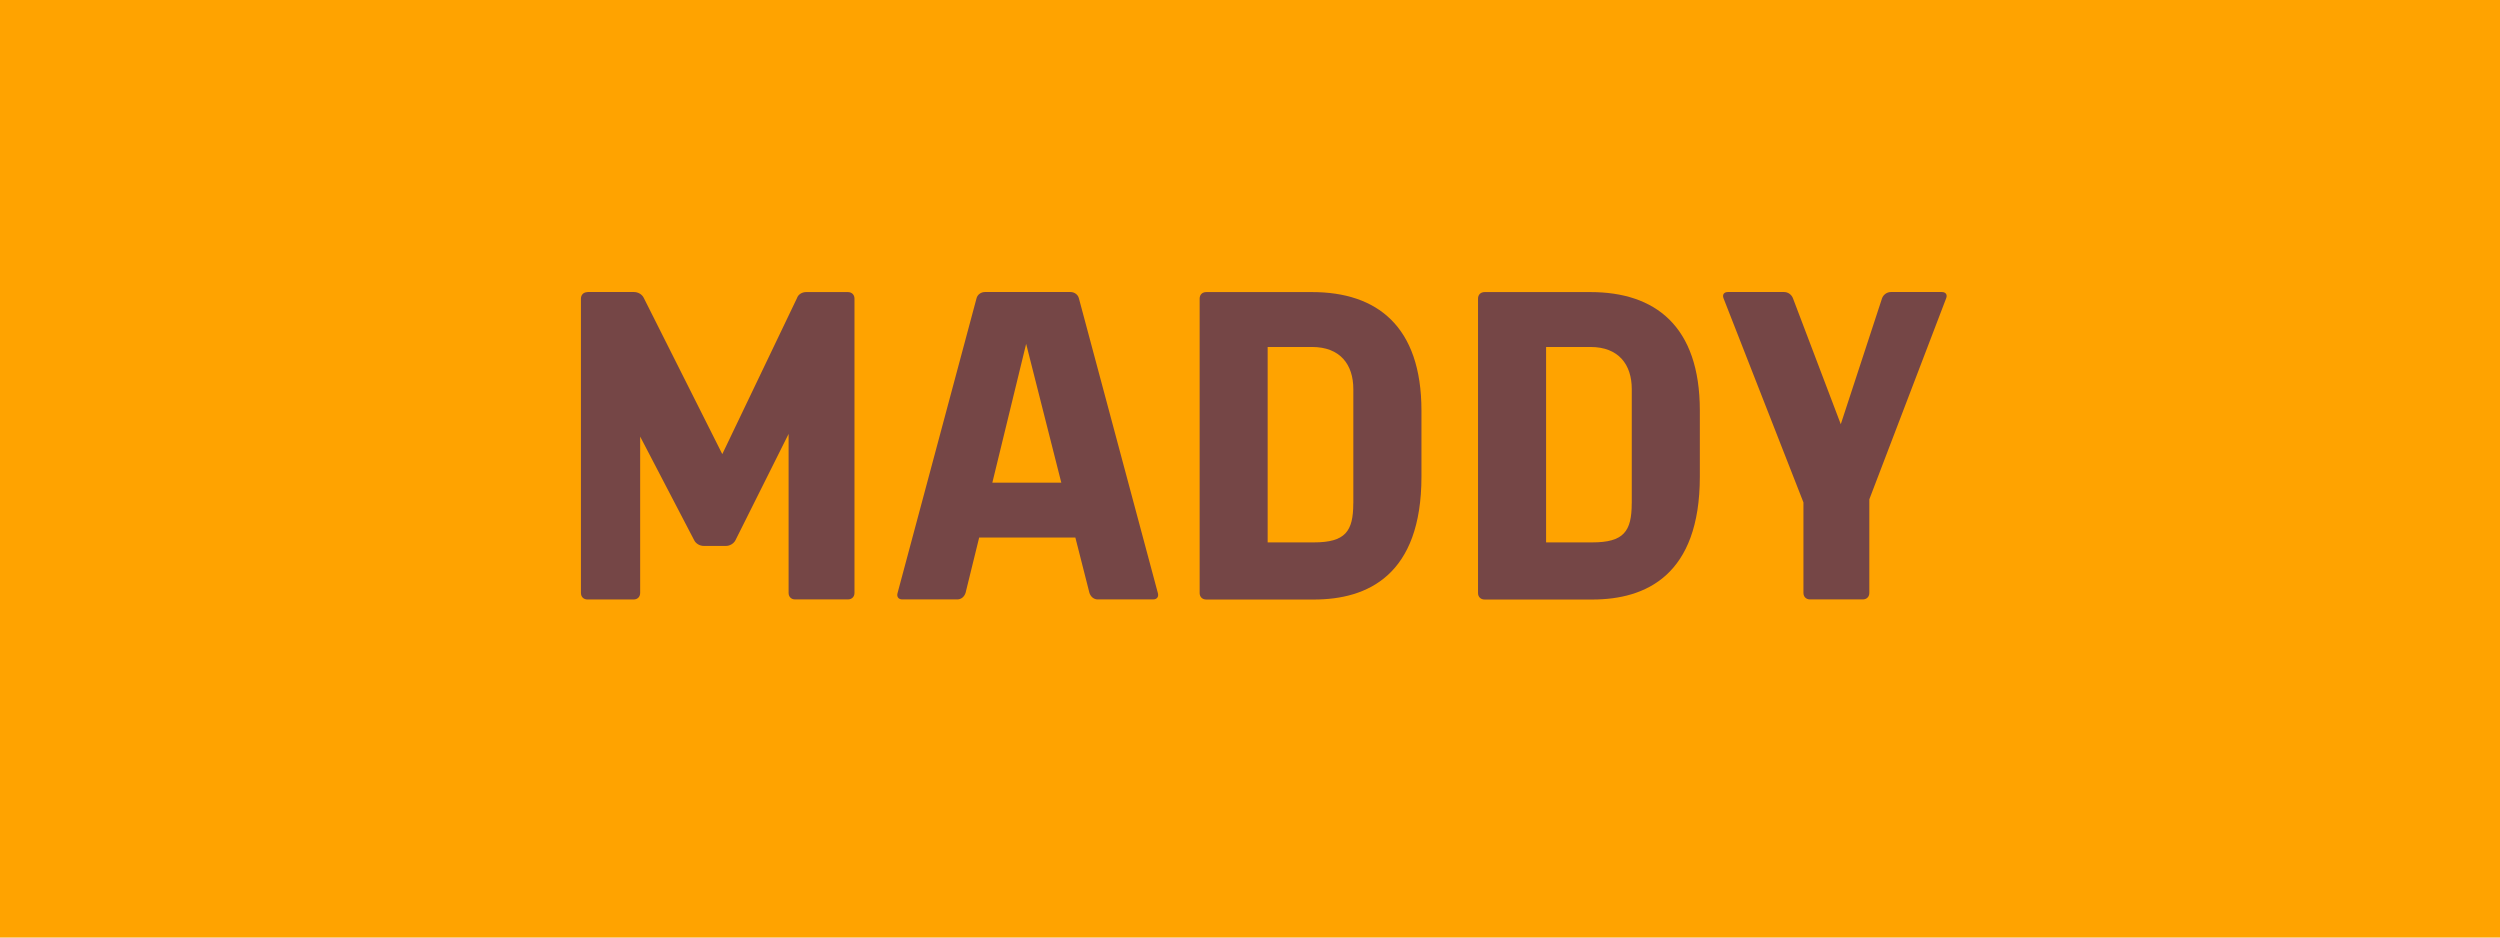
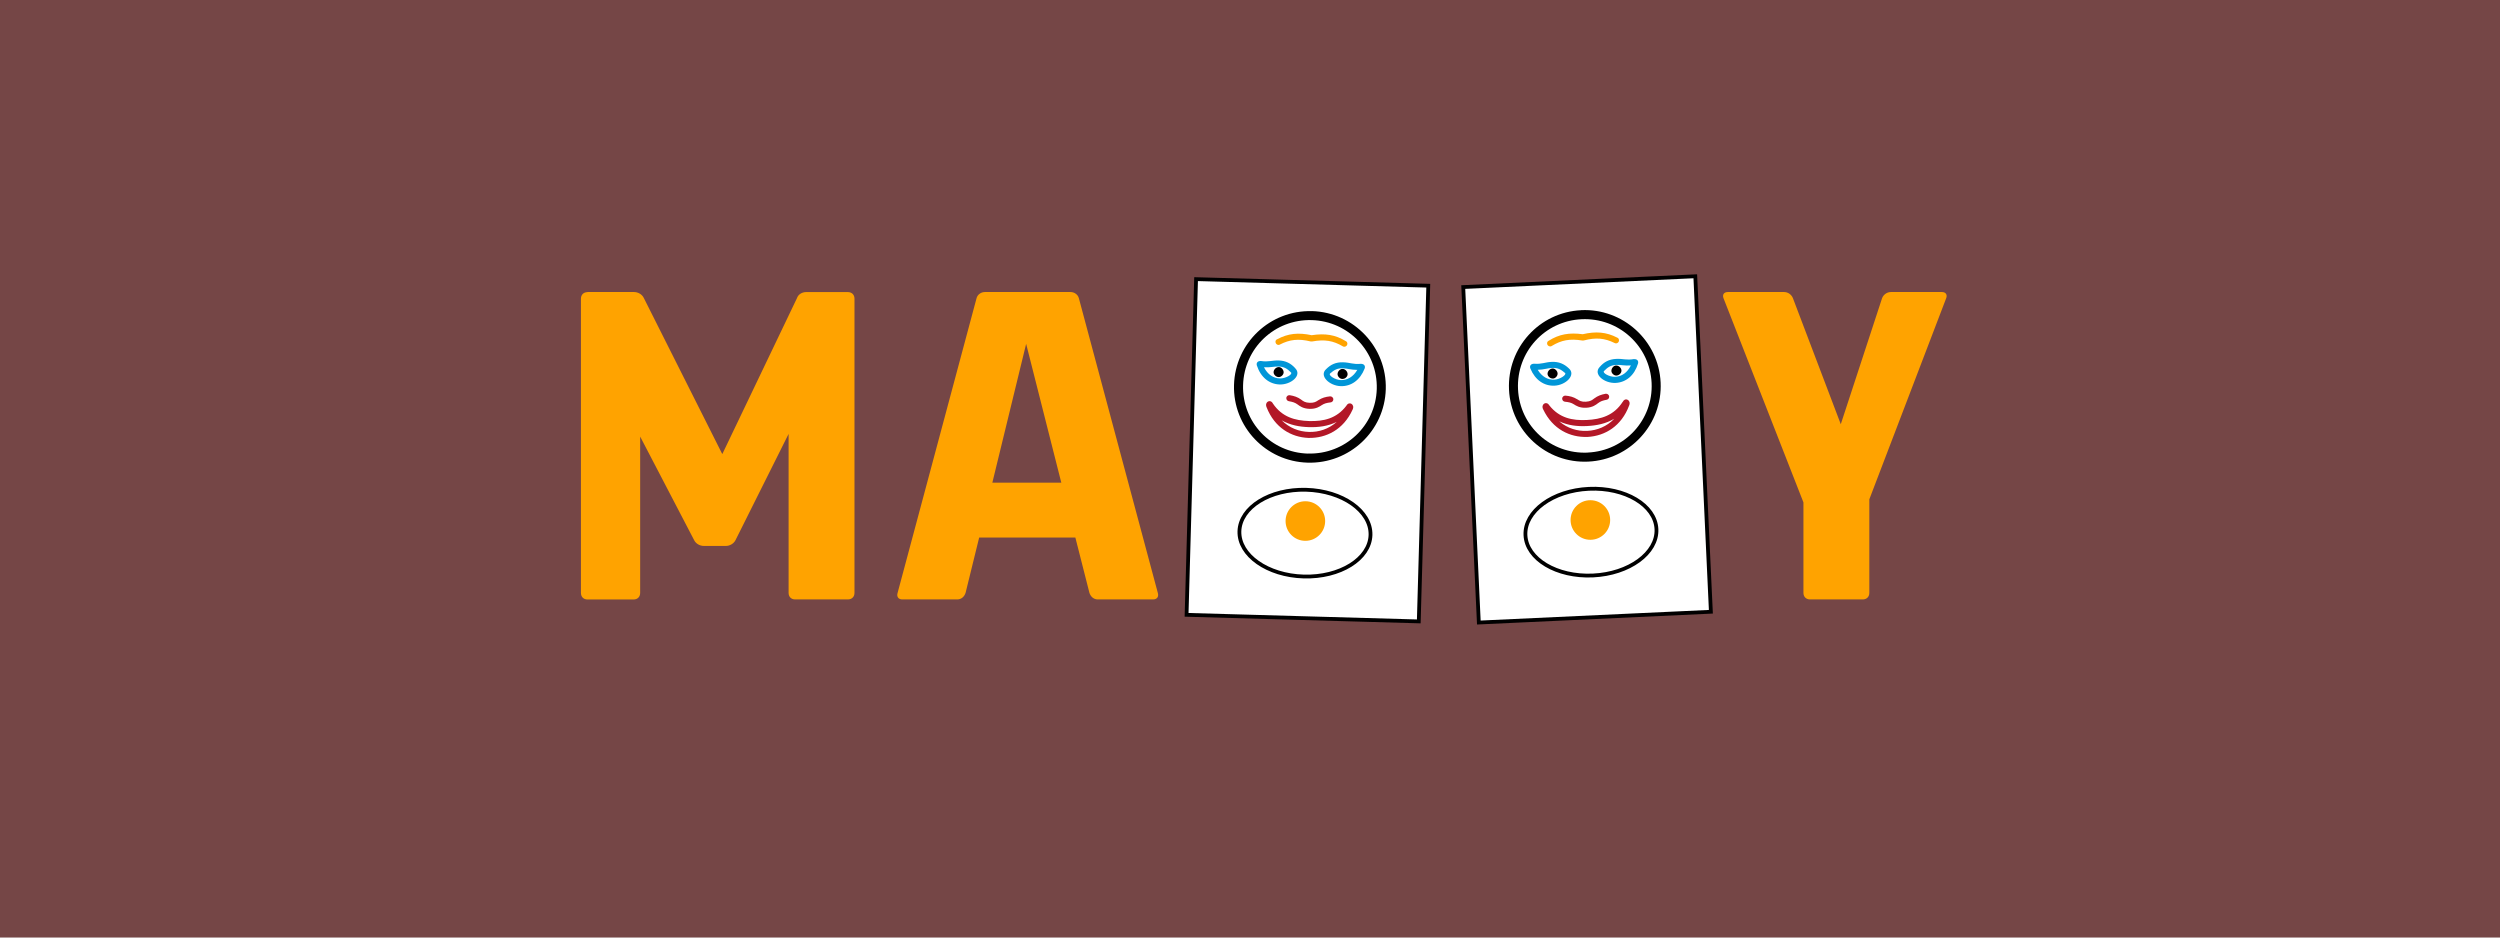
<svg xmlns="http://www.w3.org/2000/svg" id="Layer_1" viewBox="0 0 480 180">
  <defs>
    <style>
-       .cls-1 {
+       .cls-1, .cls-2 {
+         fill: none;
+       }
+ 
+       .cls-3 {
+         fill: #b31727;
+       }
+ 
+       .cls-4 {
        fill: #754646;
      }

-       .cls-2 {
+       .cls-5 {
+         fill: #0096d8;
+       }
+ 
+       .cls-6 {
        fill: #ffa300;
+       }
+ 
+       .cls-7 {
+         fill: #fff;
+       }
+ 
+       .cls-7, .cls-2 {
+         stroke: #000;
+         stroke-miterlimit: 10;
+         stroke-width: .73px;
      }
    </style>
  </defs>
-   <rect class="cls-2" width="480" height="180" />
+   <rect class="cls-4" x="0" width="480" height="180" />
  <g>
-     <path class="cls-1" d="M112.79,56.07h8.94c.76,0,1.52.42,1.86,1.1l15.09,30.02,14.33-29.93c.25-.76,1.01-1.18,1.77-1.18h8.01c.76,0,1.27.51,1.27,1.26v56.49c0,.76-.51,1.26-1.27,1.26h-10.12c-.76,0-1.26-.51-1.26-1.26v-30.52l-10.2,20.41c-.34.67-1.1,1.1-1.85,1.1h-4.22c-.76,0-1.52-.42-1.86-1.1l-10.37-19.9v30.02c0,.76-.51,1.26-1.26,1.26h-8.85c-.76,0-1.26-.51-1.26-1.26v-56.49c0-.76.51-1.26,1.26-1.26Z" />
-     <path class="cls-1" d="M172.32,113.91l15.18-56.66c.17-.67.84-1.18,1.6-1.18h16.44c.76,0,1.43.51,1.6,1.18l15.18,56.66c.17.67-.17,1.18-.93,1.18h-10.62c-.76,0-1.35-.51-1.6-1.26l-2.7-10.62h-18.47l-2.61,10.62c-.25.76-.84,1.26-1.6,1.26h-10.54c-.76,0-1.1-.51-.93-1.18ZM203.77,92.67l-6.75-26.65-6.49,26.65h13.24Z" />
-     <path class="cls-1" d="M230.33,113.83v-56.49c0-.76.51-1.26,1.27-1.26h20.32c12.4,0,21,6.49,21,22.77v12.65c0,18.97-10.37,23.61-20.66,23.61h-20.66c-.76,0-1.27-.51-1.27-1.26ZM259.84,96.63v-21.92c0-4.72-2.53-8.09-7.93-8.09h-8.52v37.52h8.85c6.07,0,7.59-2.11,7.59-7.5Z" />
-     <path class="cls-1" d="M283.78,113.83v-56.49c0-.76.51-1.26,1.27-1.26h20.32c12.4,0,21,6.49,21,22.77v12.65c0,18.97-10.37,23.61-20.66,23.61h-20.66c-.76,0-1.27-.51-1.27-1.26ZM313.3,96.63v-21.92c0-4.72-2.53-8.09-7.93-8.09h-8.52v37.52h8.85c6.07,0,7.59-2.11,7.59-7.5Z" />
-     <path class="cls-1" d="M331.76,56.07h10.79c.76,0,1.43.51,1.69,1.18l9.19,24.2,7.93-24.2c.25-.67.93-1.18,1.69-1.18h9.78c.76,0,1.1.51.84,1.18l-14.76,38.62v17.96c0,.76-.51,1.26-1.26,1.26h-10.12c-.76,0-1.27-.51-1.27-1.26v-17.37l-15.35-39.21c-.25-.67.08-1.18.84-1.18Z" />
+     <path class="cls-6" d="M112.79,56.07h8.94c.76,0,1.52.42,1.86,1.1l15.09,30.02,14.33-29.93c.25-.76,1.01-1.18,1.77-1.18h8.01c.76,0,1.27.51,1.27,1.26v56.49c0,.76-.51,1.26-1.27,1.26h-10.12c-.76,0-1.26-.51-1.26-1.26v-30.52l-10.2,20.41c-.34.67-1.1,1.1-1.85,1.1h-4.22c-.76,0-1.52-.42-1.86-1.1l-10.37-19.9v30.02c0,.76-.51,1.26-1.26,1.26h-8.85c-.76,0-1.26-.51-1.26-1.26v-56.49c0-.76.51-1.26,1.26-1.26Z" />
+     <path class="cls-6" d="M172.32,113.91l15.18-56.66c.17-.67.84-1.18,1.6-1.18h16.44c.76,0,1.43.51,1.6,1.18l15.18,56.66c.17.67-.17,1.18-.93,1.18h-10.62c-.76,0-1.35-.51-1.6-1.26l-2.7-10.62h-18.47l-2.61,10.62c-.25.76-.84,1.26-1.6,1.26h-10.54c-.76,0-1.1-.51-.93-1.18ZM203.77,92.67l-6.75-26.65-6.49,26.65h13.24Z" />
+     <path class="cls-6" d="M230.33,113.83v-56.49c0-.76.51-1.26,1.27-1.26h20.32c12.4,0,21,6.49,21,22.77v12.65c0,18.97-10.37,23.61-20.66,23.61h-20.66c-.76,0-1.27-.51-1.27-1.26ZM259.84,96.63v-21.92c0-4.72-2.53-8.09-7.93-8.09h-8.52v37.52h8.85c6.07,0,7.59-2.11,7.59-7.5Z" />
+     <path class="cls-6" d="M283.78,113.83v-56.49c0-.76.51-1.26,1.27-1.26h20.32c12.4,0,21,6.49,21,22.77v12.65c0,18.97-10.37,23.61-20.66,23.61h-20.66c-.76,0-1.27-.51-1.27-1.26ZM313.3,96.63v-21.92c0-4.72-2.53-8.09-7.93-8.09h-8.52v37.52h8.85c6.07,0,7.59-2.11,7.59-7.5Z" />
+     <path class="cls-6" d="M331.76,56.07h10.79c.76,0,1.43.51,1.69,1.18l9.19,24.2,7.93-24.2c.25-.67.93-1.18,1.69-1.18h9.78c.76,0,1.1.51.84,1.18l-14.76,38.62v17.96c0,.76-.51,1.26-1.26,1.26h-10.12c-.76,0-1.27-.51-1.27-1.26v-17.37l-15.35-39.21c-.25-.67.08-1.18.84-1.18Z" />
+   </g>
+   <g>
+     <rect class="cls-7" x="228.72" y="54.23" width="44.6" height="64.48" transform="translate(2.55 -7.08) rotate(1.62)" />
+     <ellipse class="cls-2" cx="250.57" cy="102.37" rx="8.33" ry="12.59" transform="translate(141.14 349.94) rotate(-88.38)" />
+     <g>
+       <path class="cls-1" d="M257.84,70.72c-1.04-.03-1.67.3-2.46,1.01-.36.34.97,1.22,2.09,1.26,1.23.03,2.37-.63,3.14-1.96-1.2,0-1.88-.29-2.77-.31ZM257.7,72.76c-.46-.01-.91-.49-.9-.95.01-.5.49-.99.95-.98.54.02.99.53.97,1.03-.01.46-.49.91-1.03.9Z" />
+       <path class="cls-1" d="M246.08,80.69c1.46,1.47,3.34,2.18,5.23,2.23s3.8-.55,5.35-1.93c-1.68.84-3.51,1.06-5.32,1.01s-3.62-.37-5.25-1.31Z" />
+       <path class="cls-1" d="M247.89,71.52c-.75-.76-1.36-1.12-2.4-1.15-.89-.03-1.59.23-2.78.15.69,1.37,1.79,2.1,3.03,2.13,1.12.03,2.49-.78,2.16-1.14ZM244.53,71.46c.01-.5.49-.99,1.03-.97.46.01.91.53.9,1.03-.01.46-.49.91-.95.9-.54-.02-.99-.49-.98-.95Z" />
+       <path class="cls-1" d="M251.84,61.47c-7.1-.2-12.97,5.35-13.18,12.49-.2,7.1,5.35,12.93,12.45,13.14,7.1.2,13.01-5.31,13.21-12.41.2-7.14-5.39-13.01-12.49-13.21ZM245.21,65.15c2.12-1.14,4.09-1.31,6.63-.78,2.56-.39,4.52-.1,6.57,1.15.19.08.3.28.29.51,0,.31-.29.57-.6.56-.12,0-.19-.04-.27-.08-1.86-1.1-3.51-1.37-5.88-.94h-.15s-.12,0-.15,0c-2.34-.57-4.01-.38-5.93.6-.08.04-.16.07-.27.07-.31,0-.57-.29-.56-.6,0-.23.13-.42.32-.49ZM255.37,76.09c.31-.03.65.21.64.6,0,.31-.25.53-.52.56-.78.09-1.2.2-1.71.53-.39.26-1.06.74-2.34.71s-1.92-.56-2.29-.84c-.49-.36-.91-.49-1.68-.63-.27-.05-.49-.28-.49-.59.01-.39.36-.61.67-.56.85.14,1.5.35,2.22.87.38.28.72.56,1.61.59s1.24-.24,1.64-.49c.75-.48,1.41-.66,2.26-.75ZM241.32,70.17c-.14-.47.1-.89.76-.87,1.5.24,2.05-.13,3.44-.1s2.34.57,3.16,1.48c1.35,1.35-.79,3.18-2.98,3.12-1.97-.06-3.63-1.34-4.38-3.64ZM259.7,78.65c-1.77,3.89-5.1,5.49-8.38,5.44h-.04s-.08,0-.08,0c-3.24-.13-6.47-1.92-8.02-5.9-.43-1.02.74-1.64,1.22-.7,1.74,2.6,4.23,3.29,6.97,3.36s5.27-.47,7.15-2.96c.53-.91,1.67-.22,1.18.77ZM257.43,74.14c-2.2-.06-4.23-2.01-2.8-3.28.87-.86,1.89-1.34,3.24-1.3s1.92.44,3.43.29c.66.02.88.45.71.91-.87,2.25-2.61,3.44-4.58,3.38Z" />
+       <path class="cls-3" d="M249.86,76.75c-.72-.52-1.37-.73-2.22-.87-.31-.05-.66.17-.67.56,0,.31.22.55.49.59.77.14,1.19.27,1.68.63.38.28,1.02.8,2.29.84s1.94-.45,2.34-.71c.51-.33.94-.44,1.71-.53.27-.03.51-.26.52-.56.01-.39-.33-.63-.64-.6-.85.09-1.51.27-2.26.75-.39.26-.75.52-1.64.49s-1.23-.31-1.61-.59Z" />
+       <path class="cls-6" d="M245.45,66.23c.12,0,.19-.03.27-.07,1.92-.99,3.59-1.17,5.93-.6h.15s.12,0,.15,0c2.37-.43,4.02-.16,5.88.94.08.04.15.08.27.08.31,0,.59-.25.6-.56,0-.23-.1-.43-.29-.51-2.05-1.26-4.01-1.54-6.57-1.15-2.53-.54-4.51-.36-6.63.78-.2.07-.32.26-.32.49,0,.31.25.59.56.6Z" />
+       <path d="M246.46,71.51c.01-.5-.43-1.02-.9-1.03-.54-.02-1.02.47-1.03.97-.01.46.44.94.98.95.46.01.94-.44.95-.9Z" />
+       <path d="M257.76,70.83c-.46-.01-.94.48-.95.98-.01.46.44.94.9.95.54.02,1.02-.43,1.03-.9.01-.5-.43-1.02-.97-1.03Z" />
+       <path d="M251.89,59.74c-8.03-.23-14.73,6.11-14.96,14.17-.23,8.03,6.11,14.69,14.14,14.92,8.03.23,14.77-6.07,15-14.1.23-8.06-6.15-14.77-14.17-15ZM251.12,87.09c-7.1-.2-12.65-6.04-12.45-13.14.2-7.14,6.08-12.69,13.18-12.49,7.1.2,12.69,6.08,12.49,13.21-.2,7.1-6.11,12.61-13.21,12.41Z" />
+       <path class="cls-5" d="M261.3,69.85c-1.51.15-2.04-.25-3.43-.29s-2.37.43-3.24,1.3c-1.43,1.27.6,3.22,2.8,3.28,1.97.06,3.7-1.13,4.58-3.38.17-.46-.05-.89-.71-.91ZM257.46,72.98c-1.12-.03-2.45-.92-2.09-1.26.79-.71,1.42-1.04,2.46-1.01.89.03,1.57.31,2.77.31-.77,1.33-1.91,1.99-3.14,1.96Z" />
+       <path class="cls-3" d="M258.52,77.88c-1.89,2.5-4.41,3.04-7.15,2.96s-5.23-.77-6.97-3.36c-.48-.94-1.65-.32-1.22.7,1.55,3.98,4.78,5.77,8.02,5.9h.08s.04,0,.04,0c3.28.05,6.61-1.55,8.38-5.44.49-.99-.65-1.68-1.18-.77ZM251.31,82.93c-1.89-.05-3.76-.76-5.23-2.23,1.63.93,3.44,1.26,5.25,1.31s3.63-.17,5.32-1.01c-1.55,1.39-3.45,1.99-5.35,1.93Z" />
+       <path class="cls-5" d="M248.68,70.69c-.82-.91-1.81-1.44-3.16-1.48s-1.94.33-3.44.1c-.66-.02-.9.4-.76.87.75,2.3,2.41,3.58,4.38,3.64,2.2.06,4.34-1.77,2.98-3.12ZM242.7,70.52c1.2.07,1.9-.18,2.78-.15,1.04.03,1.65.39,2.4,1.15.34.36-1.04,1.17-2.16,1.14-1.23-.03-2.33-.76-3.03-2.13Z" />
+     </g>
+     <circle class="cls-6" cx="250.63" cy="100.04" r="3.8" />
+   </g>
+   <g>
+     <rect class="cls-7" x="282.42" y="54.04" width="44.6" height="64.48" transform="translate(-3.68 14.24) rotate(-2.66)" />
+     <ellipse class="cls-2" cx="305.46" cy="102.17" rx="12.59" ry="8.33" transform="translate(-4.41 14.29) rotate(-2.66)" />
+     <g>
+       <path class="cls-1" d="M310.34,70.06c-1.04.05-1.64.42-2.38,1.19-.33.36,1.06,1.15,2.18,1.1,1.23-.06,2.32-.8,2.99-2.19-1.19.09-1.9-.14-2.79-.1ZM310.36,72.11c-.46.02-.95-.42-.97-.88-.02-.5.42-1.02.88-1.05.54-.03,1.03.45,1.05.96.02.46-.42.95-.96.97Z" />
+       <path class="cls-1" d="M299.37,80.89c1.57,1.36,3.49,1.92,5.38,1.84s3.75-.83,5.19-2.33c-1.62.96-3.42,1.32-5.23,1.4s-3.64-.1-5.34-.91Z" />
+       <path class="cls-1" d="M300.48,71.6c-.81-.7-1.44-1.02-2.48-.97-.89.04-1.57.34-2.77.36.8,1.32,1.95,1.96,3.18,1.9,1.12-.05,2.43-.96,2.07-1.29ZM297.13,71.8c-.02-.5.42-1.02.96-1.05.46-.02.95.46.97.96.02.46-.42.95-.88.97-.54.03-1.02-.42-1.05-.88Z" />
+       <path class="cls-1" d="M303.67,61.29c-7.1.33-12.54,6.3-12.21,13.44.33,7.1,6.3,12.5,13.4,12.17s12.58-6.27,12.25-13.36c-.33-7.13-6.34-12.57-13.44-12.24ZM297.34,65.45c2.03-1.29,3.98-1.61,6.55-1.27,2.52-.58,4.5-.44,6.64.66.2.07.32.26.33.49.01.31-.24.59-.55.61-.12,0-.19-.03-.27-.06-1.94-.95-3.61-1.11-5.94-.5h-.15s-.12.01-.15.01c-2.38-.39-4.02-.08-5.86,1.05-.08.04-.15.08-.27.09-.31.01-.59-.24-.61-.55-.01-.23.1-.43.29-.52ZM308.28,75.61c.31-.05.66.16.68.55.01.31-.21.55-.47.6-.77.15-1.18.29-1.67.66-.37.29-1.01.82-2.28.88s-1.95-.41-2.35-.66c-.52-.32-.95-.42-1.72-.5-.27-.03-.51-.25-.53-.56-.02-.39.32-.63.63-.61.85.08,1.52.24,2.27.71.4.25.76.51,1.64.46s1.22-.33,1.59-.62c.71-.54,1.36-.76,2.2-.91ZM293.83,70.75c-.18-.46.04-.89.69-.92,1.51.12,2.03-.29,3.42-.35s2.38.39,3.27,1.24c1.45,1.25-.55,3.23-2.74,3.33-1.97.09-3.72-1.06-4.64-3.3ZM312.79,77.83c-1.48,4.01-4.67,5.86-7.95,6.05h-.04s-.08,0-.08,0c-3.24.11-6.6-1.43-8.44-5.29-.51-.98.62-1.69,1.16-.79,1.93,2.46,4.47,2.96,7.2,2.83s5.22-.86,6.91-3.49c.46-.95,1.65-.35,1.23.68ZM310.19,73.51c-2.2.1-4.37-1.69-3.04-3.07.81-.93,1.79-1.47,3.14-1.54s1.95.3,3.44.03c.66-.03.91.38.77.85-.7,2.31-2.34,3.63-4.31,3.72Z" />
+       <path class="cls-3" d="M302.84,76.67c-.76-.47-1.42-.63-2.27-.71-.31-.02-.65.22-.63.61.01.31.26.53.53.56.78.08,1.21.18,1.72.5.4.25,1.08.72,2.35.66s1.9-.59,2.28-.88c.49-.37.9-.51,1.67-.66.27-.05.49-.29.47-.6-.02-.39-.38-.6-.68-.55-.84.16-1.49.38-2.2.91-.37.29-.71.57-1.59.62s-1.25-.21-1.64-.46Z" />
+       <path class="cls-6" d="M297.66,66.52c.12,0,.19-.05.27-.09,1.84-1.13,3.49-1.44,5.86-1.05h.15s.12-.01.15-.01c2.33-.61,4-.46,5.94.5.08.03.16.07.27.06.31-.01.57-.3.55-.61-.01-.23-.14-.42-.33-.49-2.14-1.1-4.12-1.24-6.64-.66-2.57-.34-4.52-.02-6.55,1.27-.19.09-.3.28-.29.52.01.31.3.57.61.55Z" />
+       <path d="M299.06,71.71c-.02-.5-.51-.98-.97-.96-.54.03-.98.55-.96,1.05.02.46.51.9,1.05.88.46-.02.9-.51.88-.97Z" />
+       <path d="M310.27,70.18c-.46.02-.9.54-.88,1.05.02.46.51.9.97.88.54-.03.98-.51.96-.97-.02-.5-.51-.98-1.05-.96Z" />
+       <path d="M303.59,59.56c-8.02.37-14.23,7.19-13.86,15.25.37,8.02,7.19,14.2,15.21,13.82,8.02-.37,14.27-7.16,13.9-15.18-.37-8.06-7.23-14.27-15.25-13.9ZM304.86,86.9c-7.1.33-13.07-5.07-13.4-12.17-.33-7.13,5.11-13.11,12.21-13.44s13.11,5.11,13.44,12.24c.33,7.1-5.15,13.03-12.25,13.36Z" />
+       <path class="cls-5" d="M313.73,68.94c-1.49.26-2.05-.1-3.44-.03s-2.33.61-3.14,1.54c-1.33,1.38.84,3.17,3.04,3.07,1.97-.09,3.61-1.4,4.31-3.72.13-.47-.12-.88-.77-.85ZM310.14,72.35c-1.12.05-2.51-.73-2.18-1.1.74-.77,1.34-1.14,2.38-1.19.89-.04,1.59.2,2.79.1-.67,1.38-1.76,2.13-2.99,2.19Z" />
+       <path class="cls-3" d="M311.56,77.15c-1.69,2.63-4.17,3.36-6.91,3.49s-5.27-.37-7.2-2.83c-.54-.9-1.67-.19-1.16.79,1.84,3.86,5.2,5.4,8.44,5.29h.08s.04,0,.04,0c3.28-.19,6.47-2.04,7.95-6.05.42-1.02-.77-1.63-1.23-.68ZM304.75,82.73c-1.89.09-3.81-.48-5.38-1.84,1.7.81,3.52,1,5.34.91s3.61-.44,5.23-1.4c-1.44,1.5-3.3,2.24-5.19,2.33Z" />
+       <path class="cls-5" d="M301.21,70.72c-.89-.85-1.92-1.3-3.27-1.24s-1.91.48-3.42.35c-.66.03-.87.47-.69.92.92,2.24,2.67,3.39,4.64,3.3,2.2-.1,4.19-2.09,2.74-3.33ZM295.24,71c1.2-.02,1.88-.32,2.77-.36,1.04-.05,1.67.27,2.48.97.36.33-.95,1.24-2.07,1.29-1.23.06-2.38-.58-3.18-1.9Z" />
+     </g>
+     <circle class="cls-6" cx="305.35" cy="99.84" r="3.8" />
  </g>
</svg>
